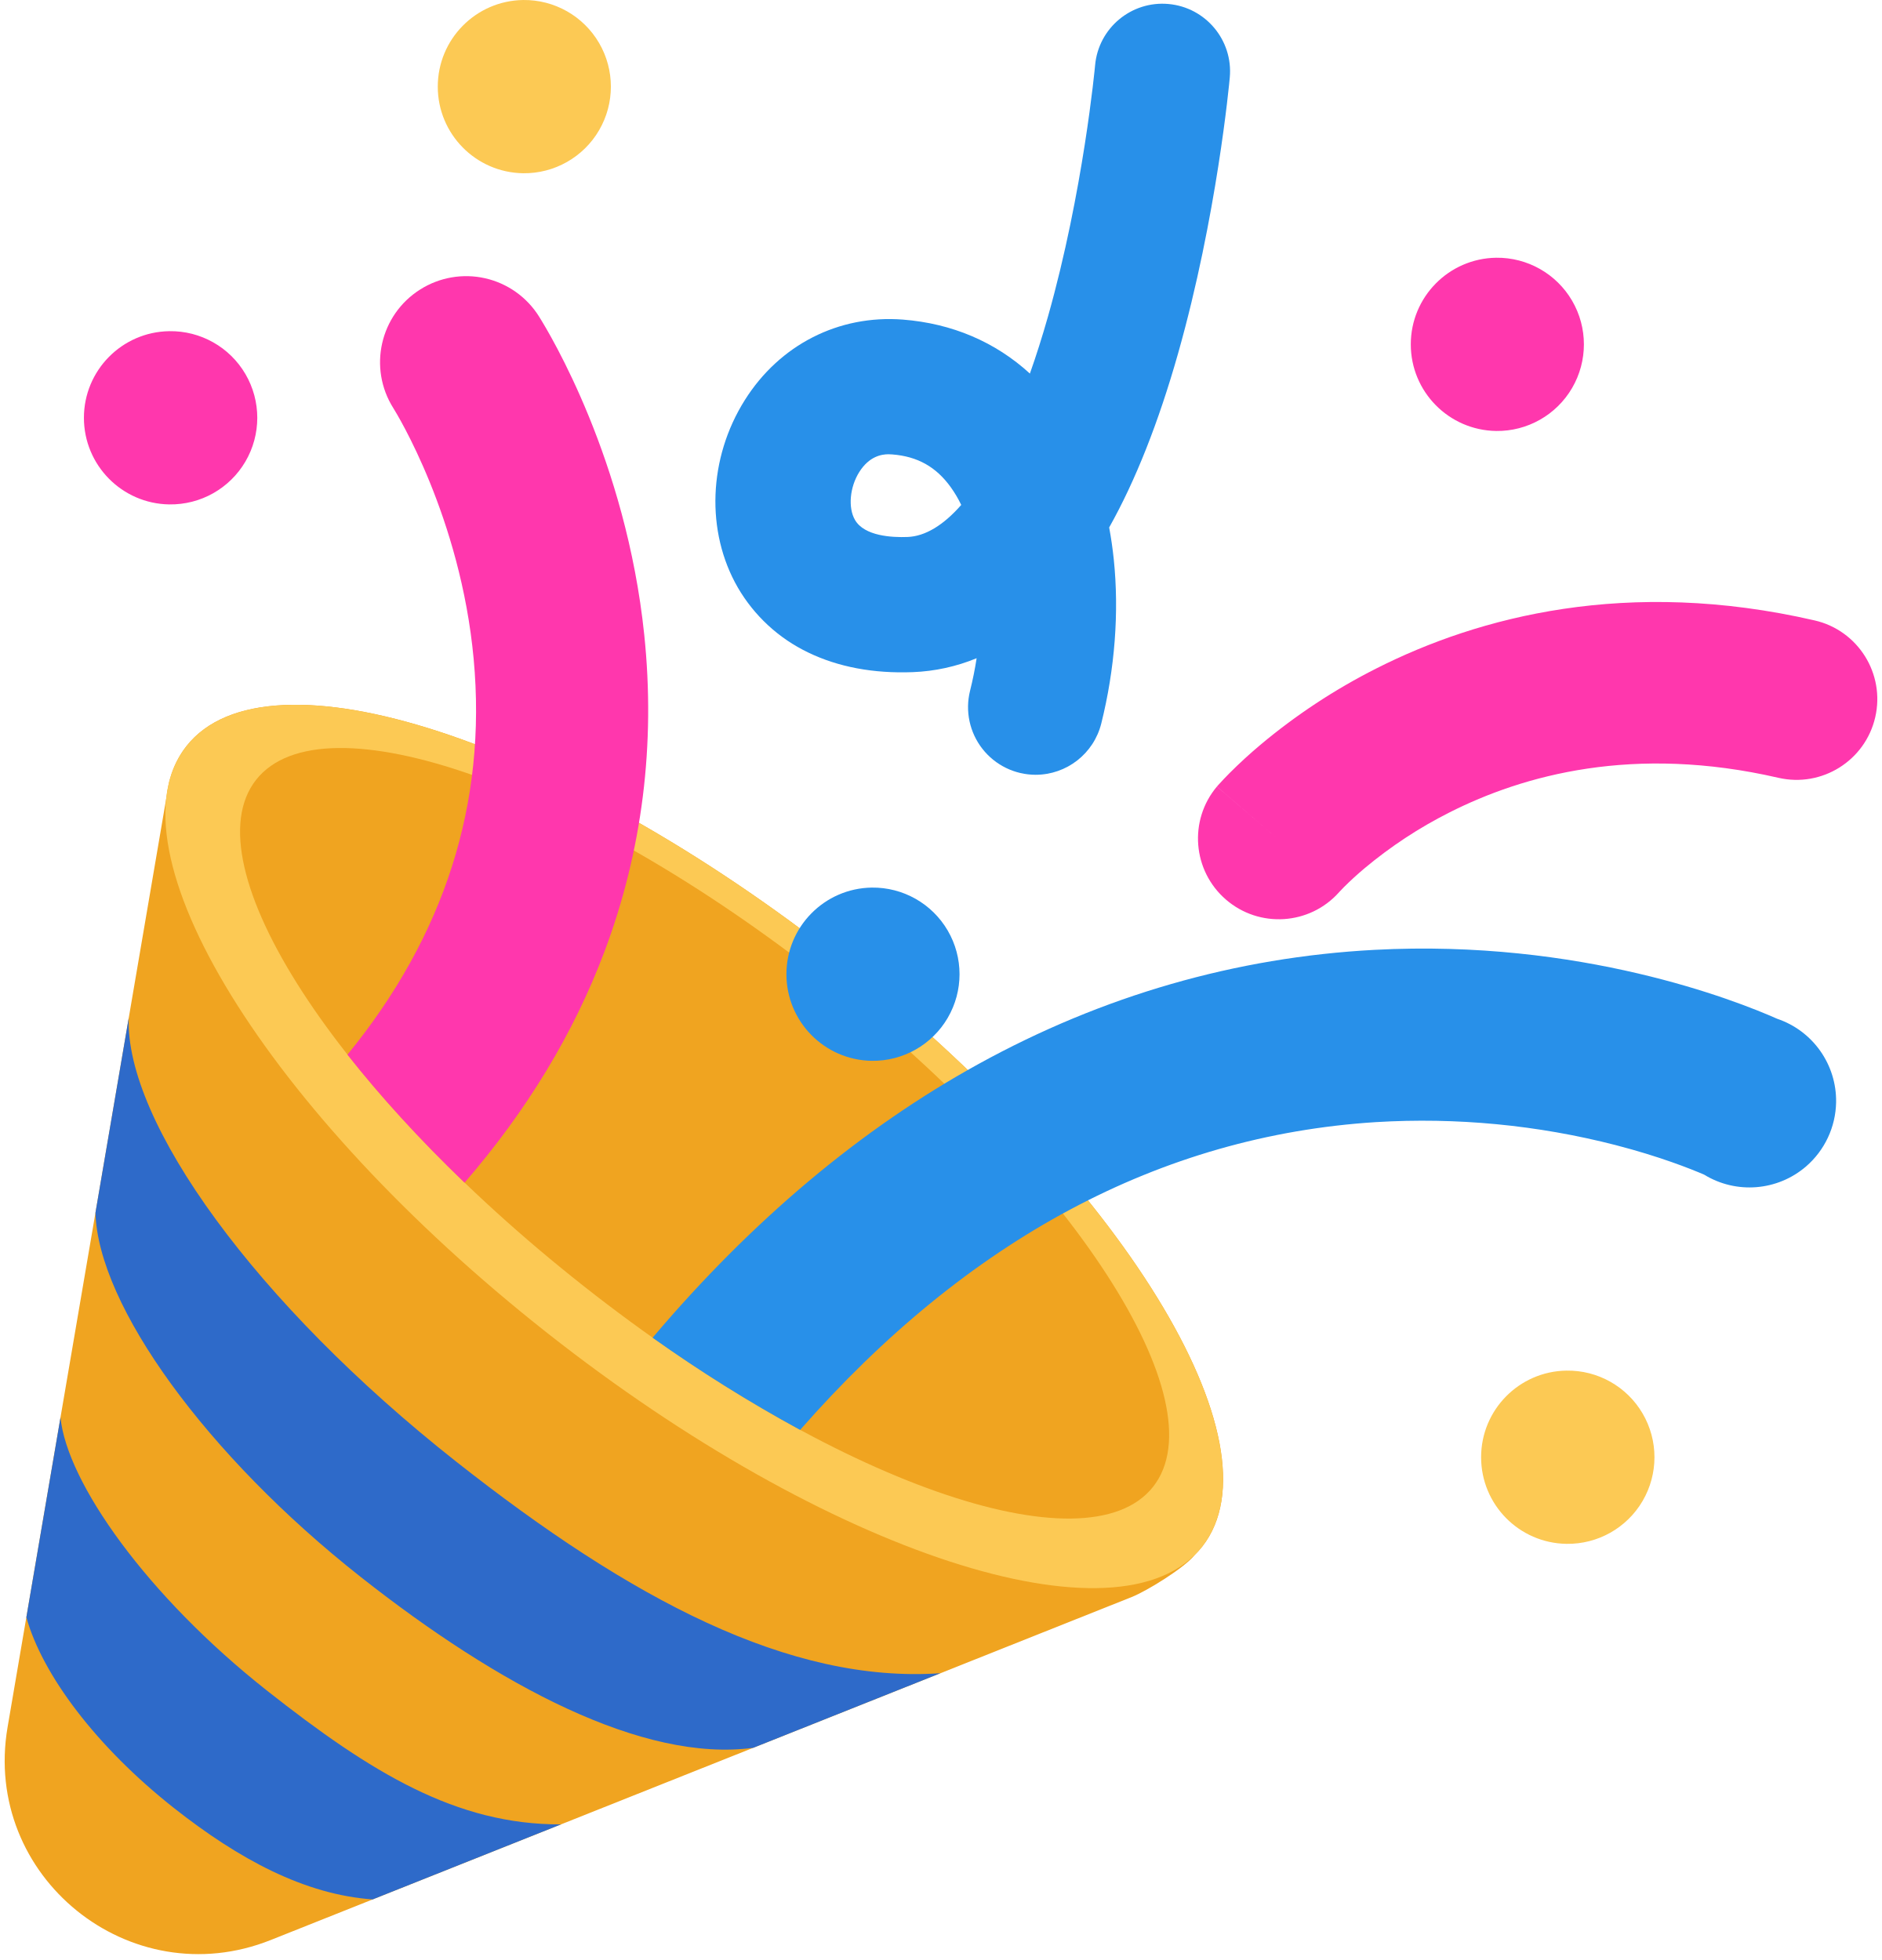
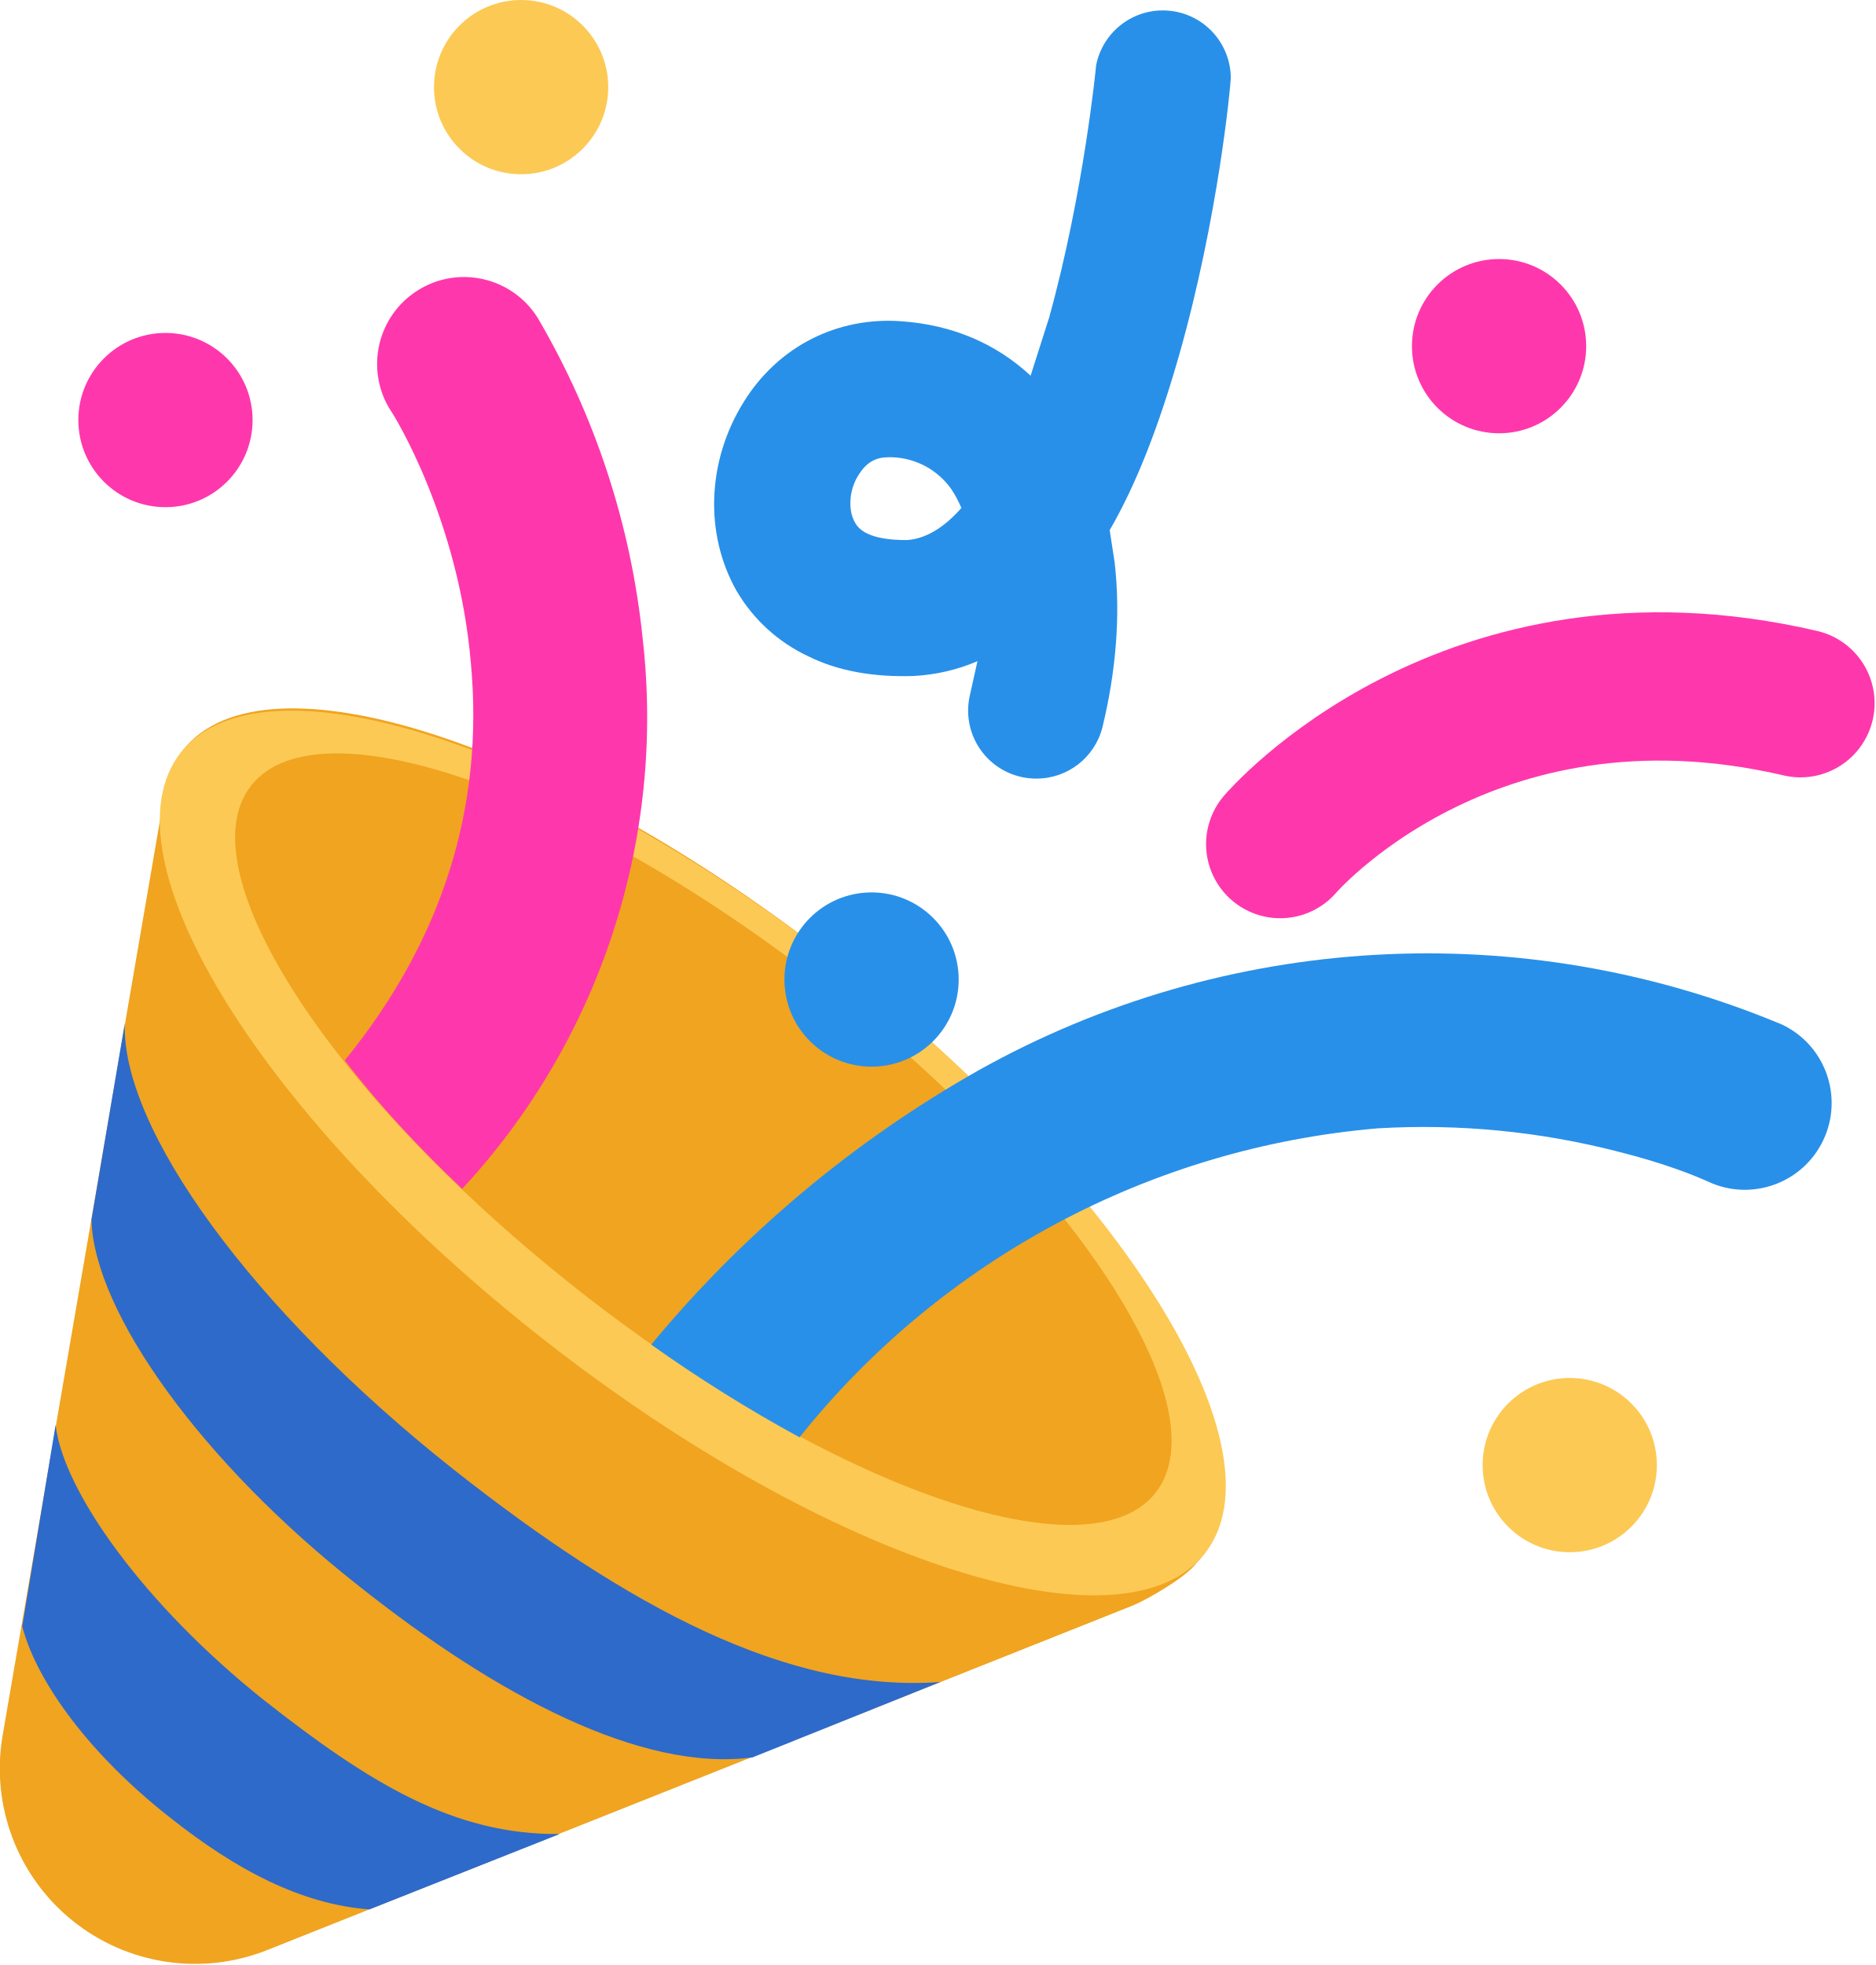
- <svg xmlns="http://www.w3.org/2000/svg" aria-hidden="true" role="img" width="0.96em" height="1em" preserveAspectRatio="xMidYMid meet" viewBox="0 0 256 268">
-   <path fill="#FF37AD" d="M22.498 68.97a11.845 11.845 0 1 0 0-23.687c-6.471.098-11.666 5.372-11.666 11.844c0 6.472 5.195 11.746 11.666 11.844Zm181.393-10.04a11.845 11.845 0 1 0-.003-23.688c-6.471.098-11.665 5.373-11.665 11.845c.001 6.472 5.197 11.745 11.668 11.842Z" />
-   <path fill="#FCC954" d="M213.503 211.097a11.845 11.845 0 1 0-.003-23.687c-6.471.098-11.665 5.373-11.664 11.845c0 6.472 5.196 11.745 11.667 11.842ZM70.872 23.689a11.845 11.845 0 1 0 0-23.688C64.4.1 59.206 5.373 59.206 11.845c0 6.472 5.195 11.746 11.666 11.844Z" />
-   <path fill="#2890E9" d="M140.945 105.94a9.249 9.249 0 0 1-8.974-11.484c.37-1.482.672-2.97.899-4.455a25.404 25.404 0 0 1-8.732 1.904c-5.379.205-10.195-.702-14.3-2.69a22.227 22.227 0 0 1-9.614-8.877c-4.415-7.652-4.034-17.718.964-25.645c4.765-7.568 12.836-11.664 21.586-10.995c6.74.527 12.647 3.051 17.378 7.382c.861-2.43 1.687-5.033 2.473-7.803c4.833-17.058 6.429-34.187 6.442-34.36a9.24 9.24 0 0 1 10.041-8.37a9.248 9.248 0 0 1 8.37 10.044c-.067.767-1.768 19.03-7.068 37.735c-2.676 9.445-5.838 17.426-9.42 23.798c.264 1.42.475 2.878.631 4.372c.746 7.211.152 14.974-1.714 22.445a9.256 9.256 0 0 1-8.962 6.998Zm-20.123-43.827c-.956 0-2.64.28-3.996 2.43c-1.298 2.06-1.552 4.873-.588 6.544c1.282 2.223 5.054 2.417 7.19 2.336c2.424-.092 4.908-1.612 7.338-4.382a16.203 16.203 0 0 0-1.43-2.422c-2.007-2.787-4.547-4.212-7.998-4.482c-.13-.008-.305-.024-.516-.024Z" />
-   <path fill="#F0A420" d="M114.361 131.268c-38.343-30.224-78.42-43.319-89.514-29.246a12.803 12.803 0 0 0-2.257 4.509a3.967 3.967 0 0 0-.156.61v.024c-.149.632-.26 1.27-.333 1.917L.393 236.18c-3.477 20.412 16.73 36.755 35.967 29.093l117.721-46.908c2.076-.826 7.185-3.982 8.583-5.724c.37-.362.717-.747 1.037-1.153c11.092-14.075-11-49.988-49.34-80.223v.003Z" />
-   <path fill="#FCC954" d="M163.688 211.494c11.1-14.08-10.984-50-49.327-80.226c-38.343-30.227-78.425-43.316-89.524-29.236c-11.1 14.08 10.983 50 49.326 80.226c38.343 30.227 78.425 43.316 89.525 29.236Z" />
-   <path fill="#F0A420" d="M156.994 203.294c9.108-11.556-10.956-42.563-44.817-69.256c-33.861-26.695-68.697-38.966-77.804-27.413c-9.11 11.556 10.954 42.563 44.815 69.256c33.86 26.695 68.697 38.969 77.806 27.413Z" />
-   <path fill="#2E6AC9" d="M76.059 249.456c-14.327.07-26.004-7.101-40.158-18.257C19.431 218.21 8.493 202.665 7.63 193.81l-4.668 27.327c2.16 7.798 9.523 17.683 20.202 26.101c8.883 7.004 17.844 11.813 27.135 12.48l25.76-10.266v.003Zm-14.332-49.6c-27.443-21.637-45.271-46.467-44.77-60.669l-4.549 26.63c.351 12.685 15.175 33.184 36.262 49.808c18.894 14.896 38.583 25.38 53.66 23.363l25.593-10.2c-20.62 1.425-42.376-10.147-66.196-28.931Z" />
-   <path fill="#2890E9" d="M118.535 145.052a11.845 11.845 0 1 0 0-23.688c-6.471.098-11.666 5.372-11.666 11.844c0 6.472 5.195 11.746 11.666 11.844Z" />
-   <path fill="#FF37AD" d="m182.412 122.007l.087-.097c.108-.116.308-.33.596-.621a45.36 45.36 0 0 1 2.8-2.56c3.56-2.98 7.45-5.54 11.594-7.63c10.128-5.125 25.208-9.307 44.985-4.747c5.943 1.37 11.87-2.336 13.241-8.278c1.37-5.942-2.336-11.87-8.278-13.24c-25.602-5.903-45.957-.506-59.922 6.566a82.52 82.52 0 0 0-15.857 10.449a65.47 65.47 0 0 0-4.215 3.866a45.348 45.348 0 0 0-1.53 1.615l-.12.135l-.042.048l-.02.022l-.007.008c-.003.005-.009.01 8.361 7.21l-8.37-7.2c-3.877 4.622-3.328 11.5 1.233 15.448c4.561 3.948 11.446 3.506 15.464-.994ZM73.03 43.248a11.748 11.748 0 0 0-16.23-3.664a11.759 11.759 0 0 0-3.665 16.227c.427.683 9.178 14.86 10.976 34.276c1.83 19.727-3.966 37.86-17.253 54.12c4.474 5.686 9.858 11.596 16.008 17.507c8.51-9.834 14.913-20.402 19.12-31.583c5.175-13.756 7.006-28.342 5.445-43.348c-2.487-23.874-12.874-41.11-14.402-43.535Z" />
-   <path fill="#2890E9" d="M220.242 156.578c6.002 1.553 10.244 3.246 12.077 4.034a11.858 11.858 0 0 0 13.94-1.12a11.867 11.867 0 0 0 4.107-8.765a11.848 11.848 0 0 0-8.06-11.426c-5.618-2.495-26.905-10.92-55.044-9.423c-18.941 1.007-37.155 6.253-54.133 15.608c-16.076 8.86-31.004 21.412-44.556 37.425a198.603 198.603 0 0 0 20.17 12.607c22.882-26.08 49.283-40.217 78.7-42.085a105.86 105.86 0 0 1 32.8 3.145Z" />
+ <svg xmlns="http://www.w3.org/2000/svg" viewBox="0 0 1518 1590">
+   <circle cx="133.9" cy="339.9" r="70.5" fill="#ff37ad" />
+   <circle cx="1213.1" cy="280.1" r="70.5" fill="#ff37ad" />
+   <circle cx="1270.3" cy="1185.5" r="70.5" fill="#fcc954" />
+   <circle cx="421.7" cy="70.5" r="70.5" fill="#fcc954" />
+   <path fill="#2890e9" d="M839 630a55 55 0 0 1-54-68l6-27a151 151 0 0 1-52 12c-32 1-61-4-85-16a132 132 0 0 1-58-53c-26-46-24-105 6-153 28-45 76-69 128-65 41 3 76 18 104 44l15-47c28-101 38-203 38-204a55 55 0 0 1 109 10c0 5-10 113-42 225-16 56-34 103-56 141l4 26c5 43 1 89-10 134a55 55 0 0 1-53 41ZM719 370c-6 0-16 1-24 14-8 12-9 29-3 39 7 13 30 14 42 14 15-1 30-10 44-26a97 97 0 0 0-8-15 61 61 0 0 0-48-26h-3Z" />
+   <path fill="#f0a420" d="M680 781C452 601 214 523 148 607a76 76 0 0 0-14 27 23 23 0 0 0-1 3v1a100 100 0 0 0-1 11L2 1405a158 158 0 0 0 214 173l701-279c12-5 43-23 51-34a72 72 0 0 0 6-7c66-83-65-297-294-477Z" />
+   <ellipse cx="560.8" cy="932.7" fill="#fcc954" rx="193.2" ry="526" transform="rotate(-52 561 933)" />
+   <ellipse cx="569.3" cy="922" fill="#f0a420" rx="158.5" ry="464.5" transform="rotate(-52 569 922)" />
+   <path fill="#2e6ac9" d="M453 1484c-86 1-155-42-239-108-98-78-163-170-169-223l-27 163c12 46 56 105 120 155 53 42 106 70 161 74Zm-86-295C204 1060 98 913 101 828L74 987c2 75 90 197 216 296 112 89 229 151 319 139l152-61c-123 9-252-60-394-172Z" />
+   <circle cx="705.3" cy="792.6" r="70.5" fill="#2890e9" />
+   <path fill="none" stroke="#ff37ad" stroke-linecap="round" stroke-miterlimit="10" stroke-width="120" d="M1036 683s151-177 421-114" />
+   <path fill="#ff37ad" d="M435 257a70 70 0 1 0-119 75c3 4 55 88 65 204 11 117-23 225-102 322 26 34 58 69 95 104a561 561 0 0 0 146-446 642 642 0 0 0-85-259Z" />
+   <path fill="#2890e9" d="M1310 932c36 9 61 19 72 24a70 70 0 1 0 60-127 744 744 0 0 0-650 37 952 952 0 0 0-265 222 1181 1181 0 0 0 120 75 672 672 0 0 1 468-250 630 630 0 0 1 195 19Z" />
</svg>
